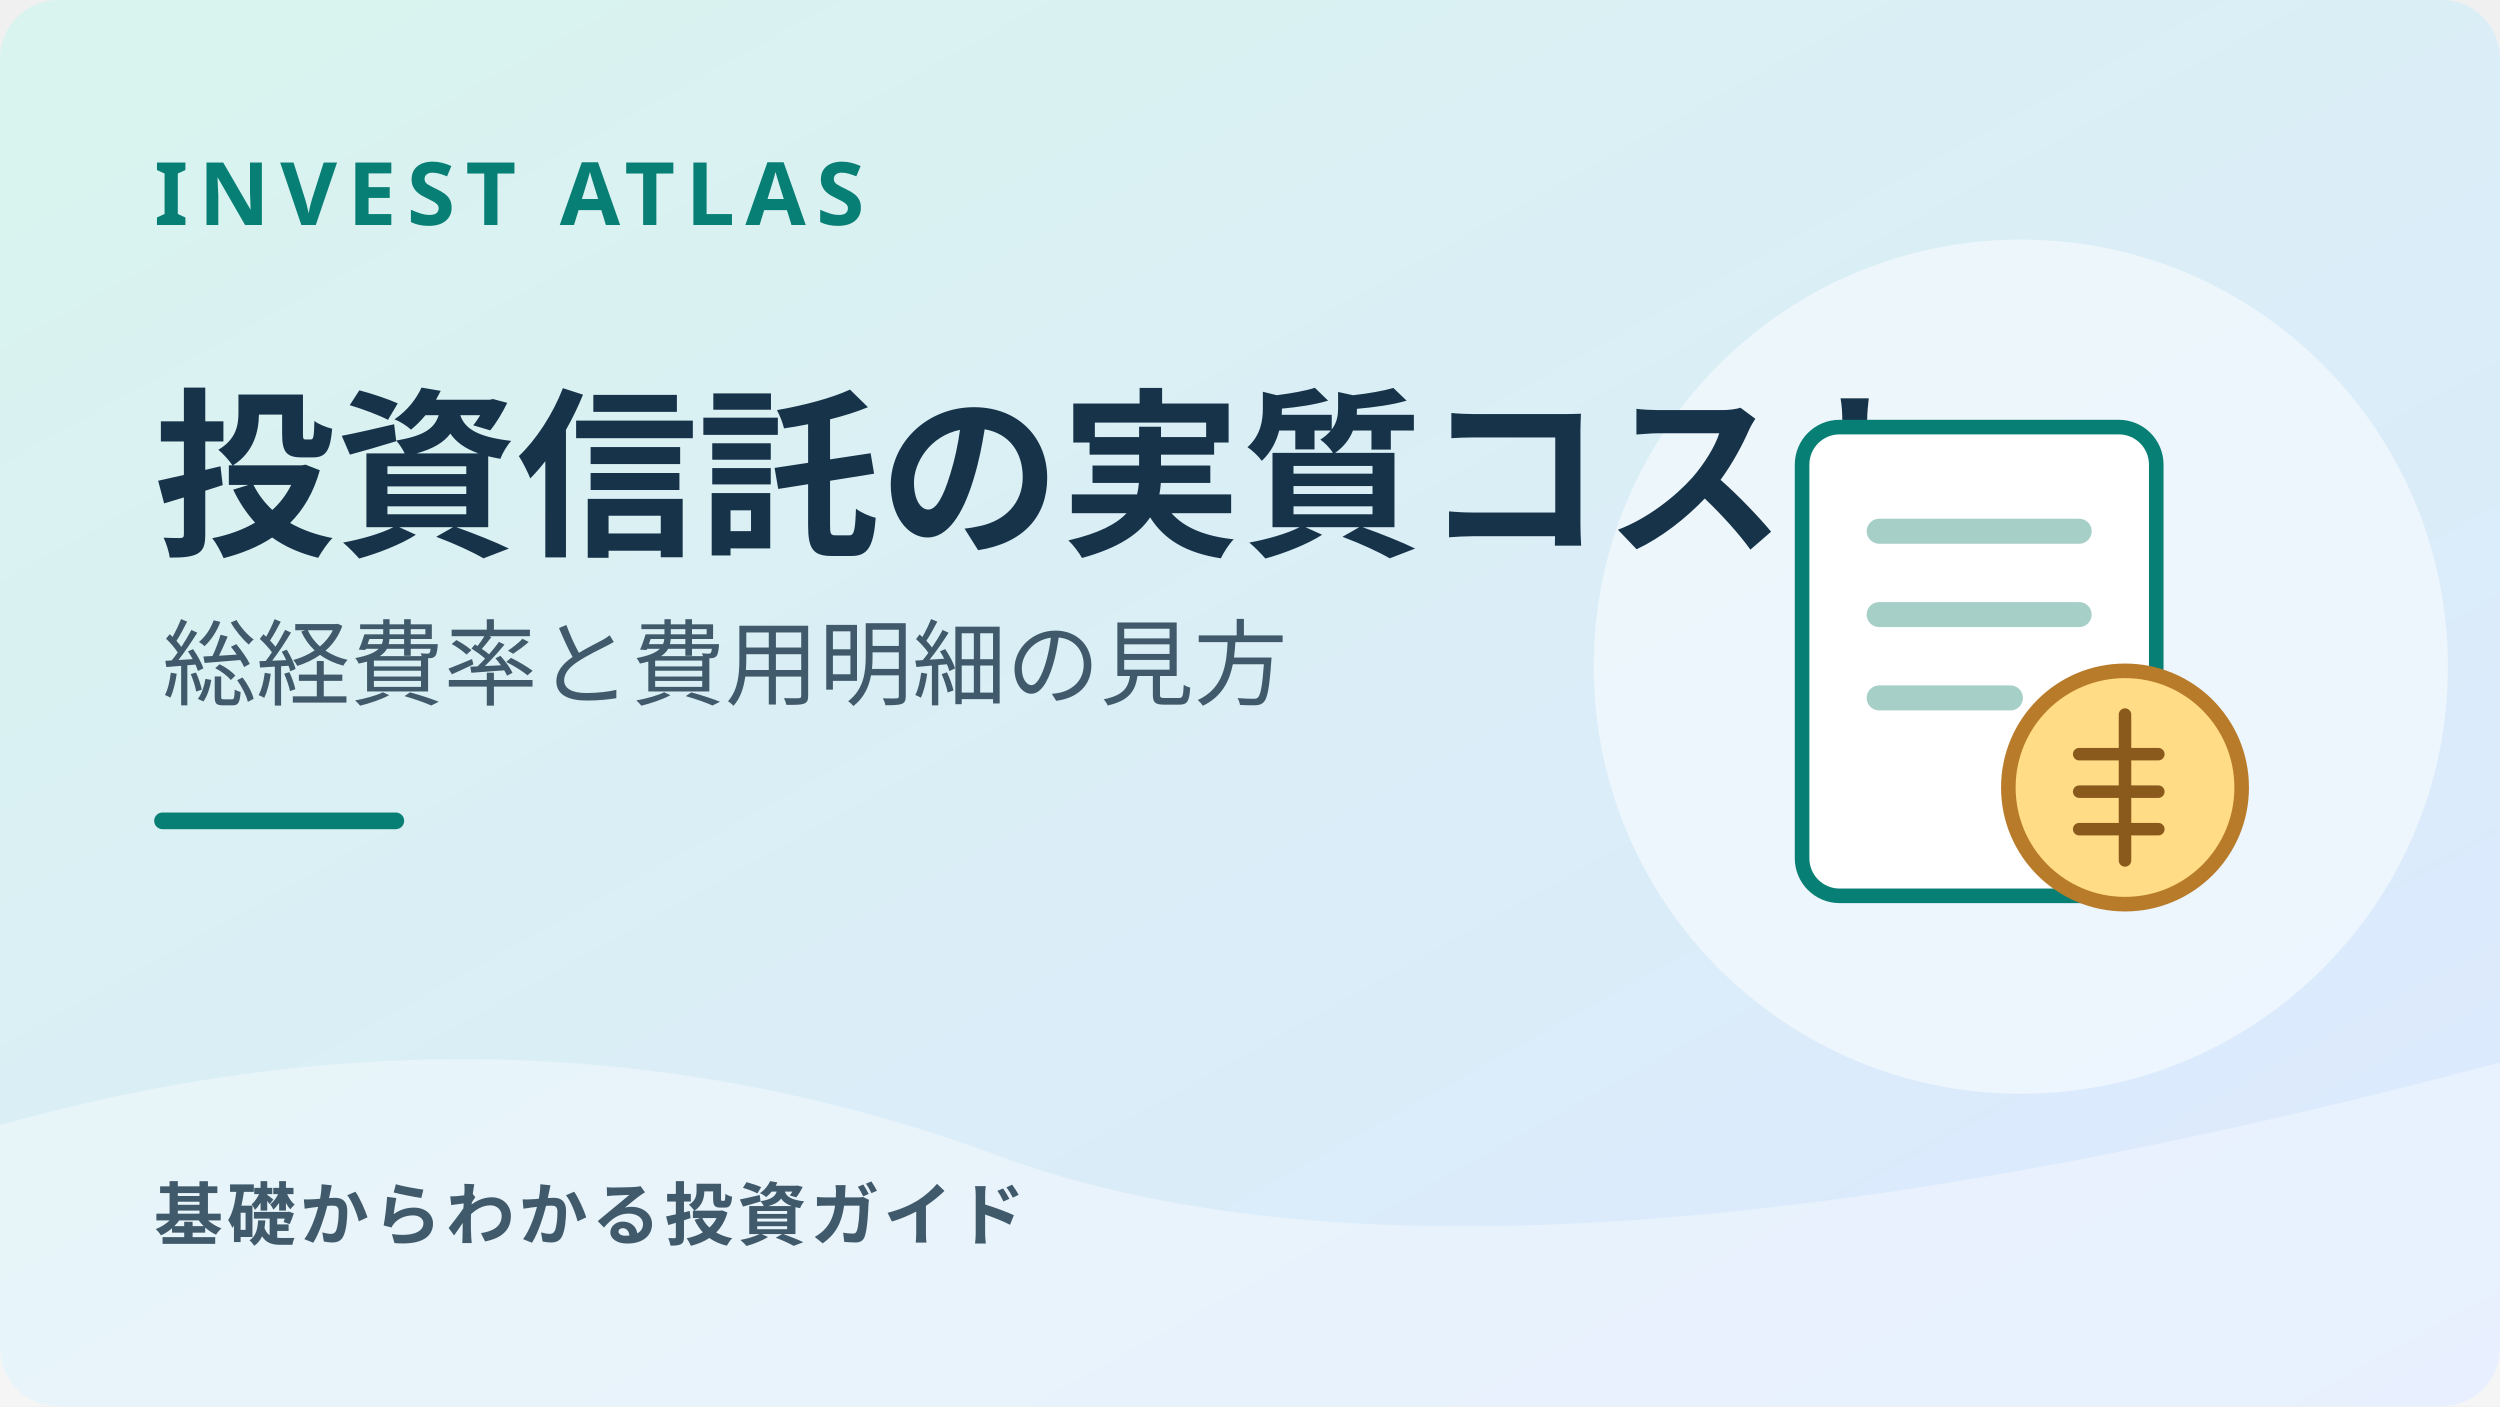
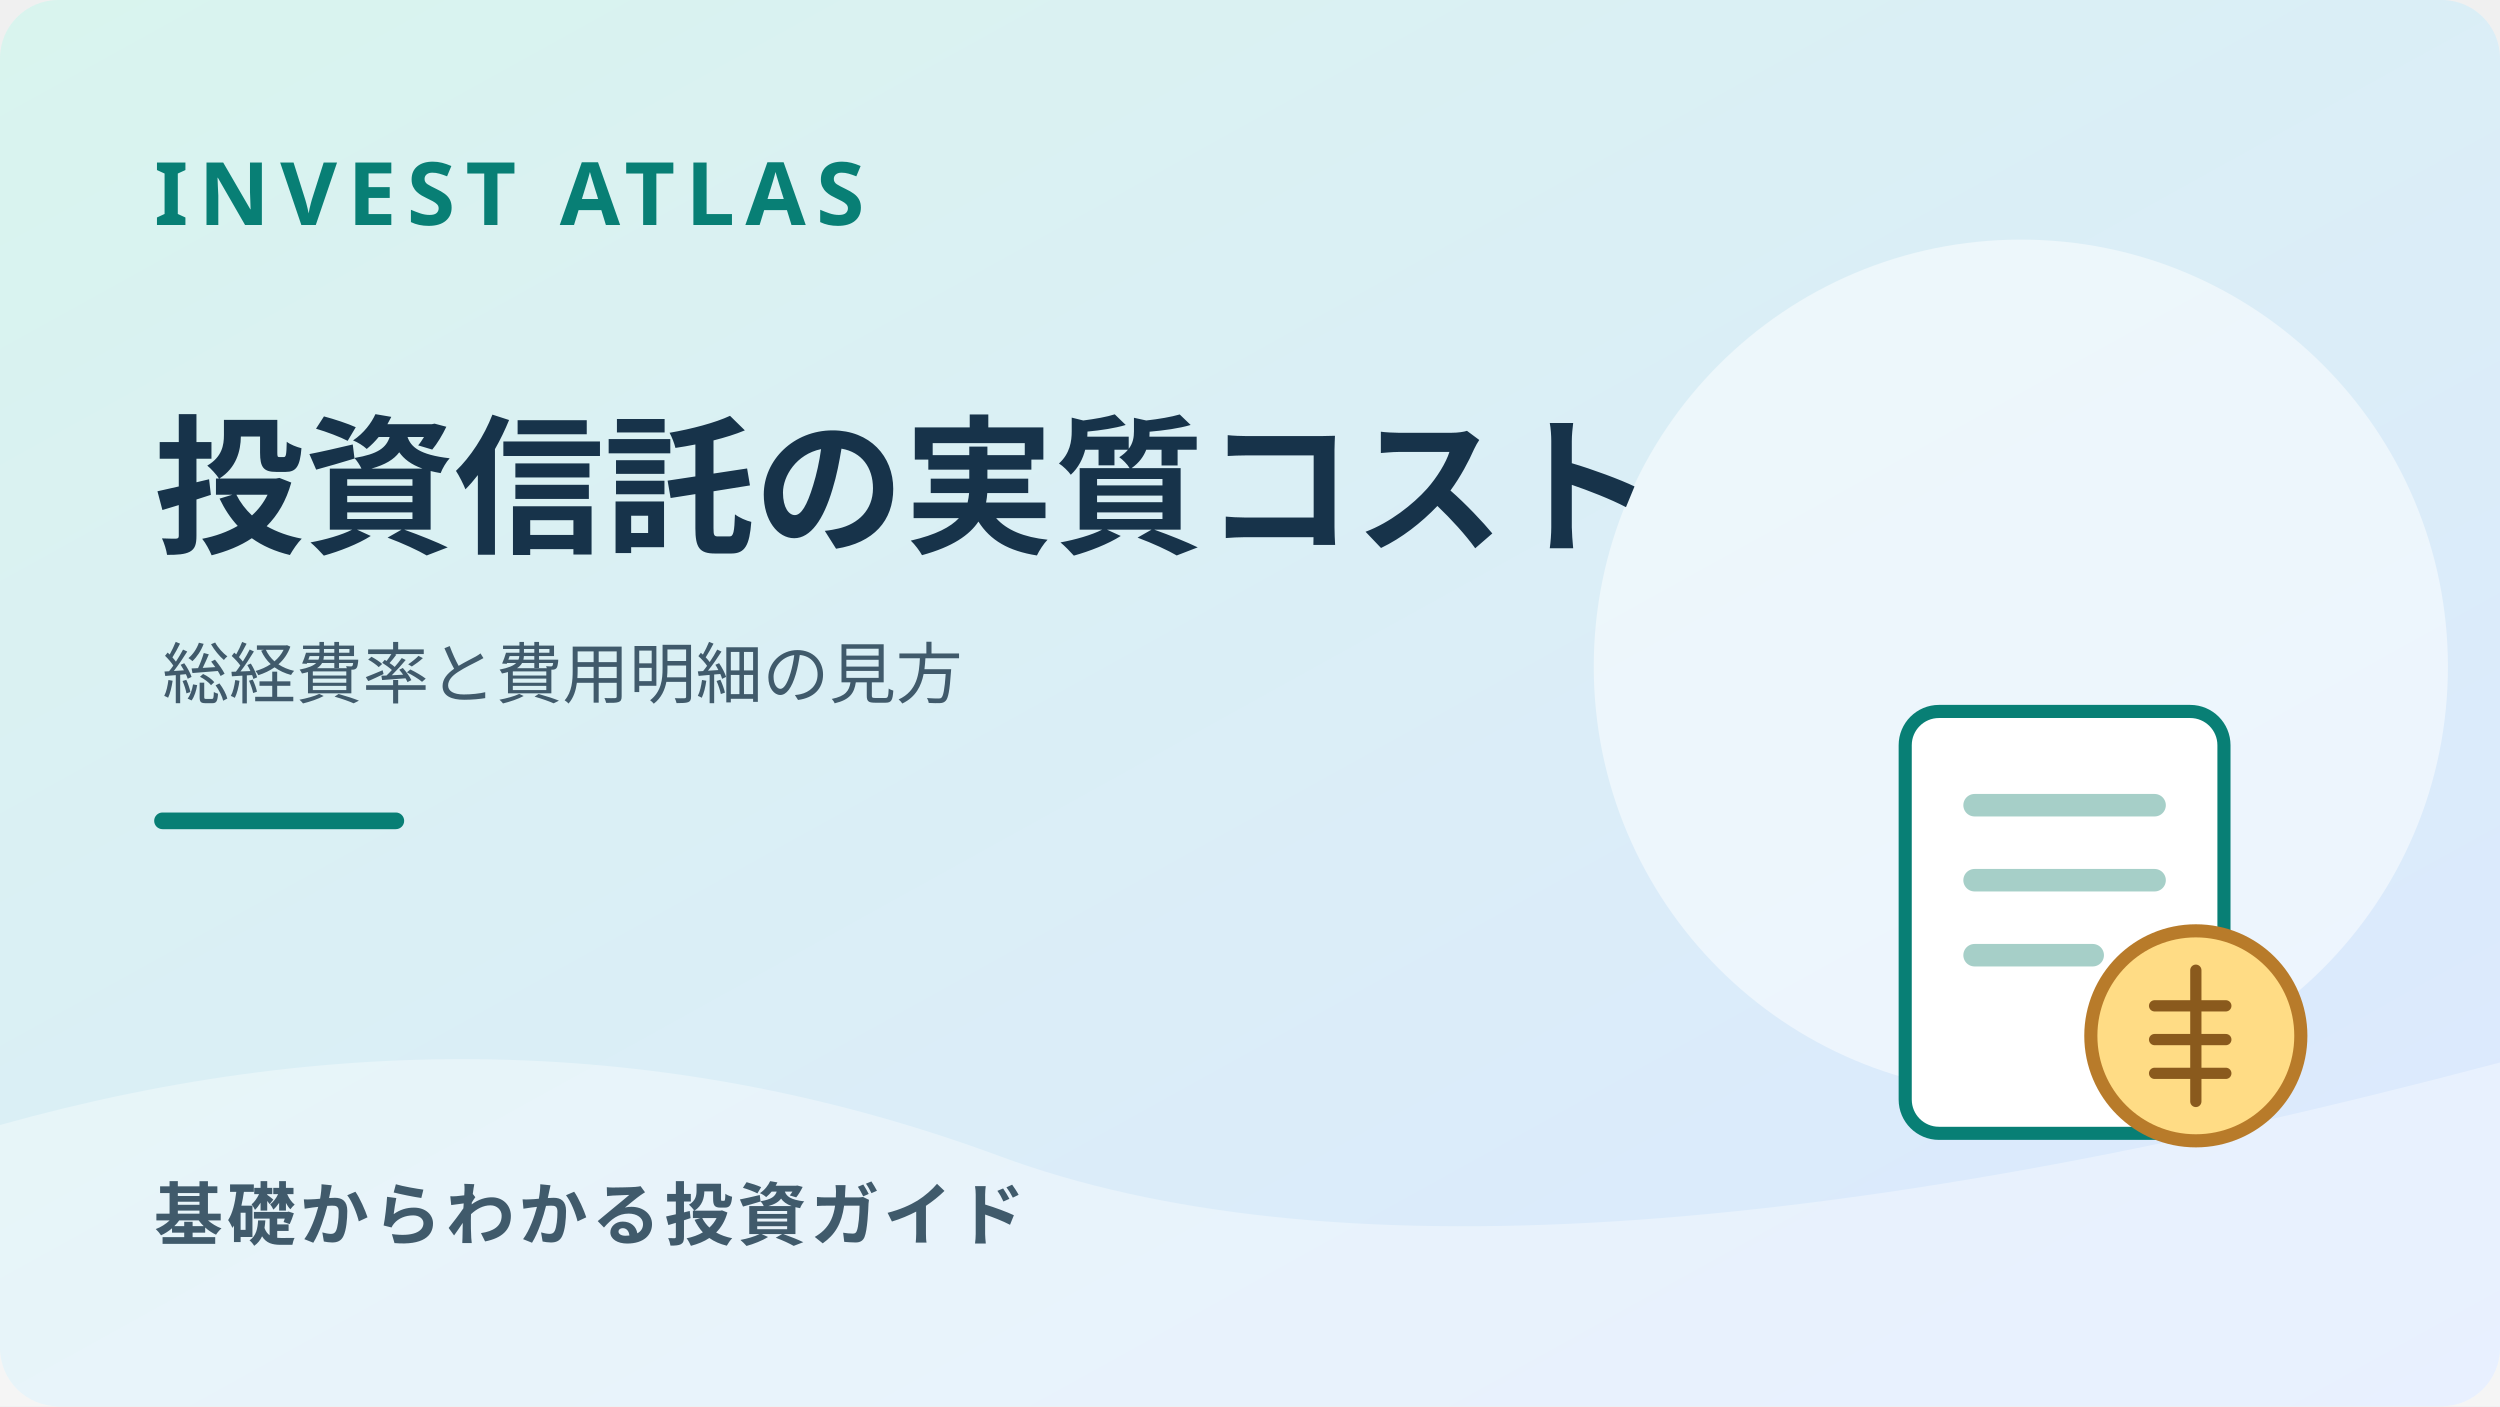
<svg xmlns="http://www.w3.org/2000/svg" width="1200" height="675" viewBox="0 0 1200 675">
  <defs>
    <linearGradient id="bg" x1="0" y1="0" x2="1" y2="1">
      <stop stop-color="#d9f4ee" />
      <stop offset="1" stop-color="#dce8ff" />
    </linearGradient>
  </defs>
  <rect width="1200" height="675" rx="28" fill="url(#bg)" />
  <circle cx="970" cy="320" r="205" fill="#fff" opacity=".5" />
  <path d="M0 540 Q250 470 480 555 T1200 510 V675 H0Z" fill="#fff" opacity=".35" />
  <text x="74" y="108" font-family="system-ui,sans-serif" font-size="42" font-weight="800" letter-spacing="5" fill="#087f75">INVEST ATLAS</text>
-   <text x="74" y="260" font-family="system-ui,sans-serif" font-size="87" font-weight="800" fill="#17334a">投資信託の実質コスト</text>
-   <text x="78" y="335" font-family="system-ui,sans-serif" font-size="45" fill="#405a6b">総経費率と費用明細の見方</text>
+   <text x="74" y="260" font-family="system-ui,sans-serif" font-size="72" font-weight="800" fill="#17334a">投資信託の実質コスト</text>
+   <text x="78" y="335" font-family="system-ui,sans-serif" font-size="32" fill="#405a6b">総経費率と費用明細の見方</text>
  <rect x="74" y="390" width="120" height="8" rx="4" fill="#087f75" />
-   <g transform="translate(960 320)">
+   <g transform="translate(1000 445) scale(.9)">
    <rect x="-95" y="-115" width="170" height="225" rx="18" fill="#fff" stroke="#087f75" stroke-width="7" />
    <path d="M-58 -65 H38 M-58 -25 H38 M-58 15 H5" stroke="#a6cfc8" stroke-width="12" stroke-linecap="round" />
    <circle cx="60" cy="58" r="56" fill="#ffdc85" stroke="#b87b2a" stroke-width="7" />
    <path d="M60 23 V93 M38 42 H76 M38 60 H76 M38 78 H76" stroke="#8a5a1d" stroke-width="6" stroke-linecap="round" />
  </g>
  <text x="74" y="595" font-family="system-ui,sans-serif" font-size="33" font-weight="700" letter-spacing="2" fill="#405a6b">基礎からわかる投資ガイド</text>
</svg>
